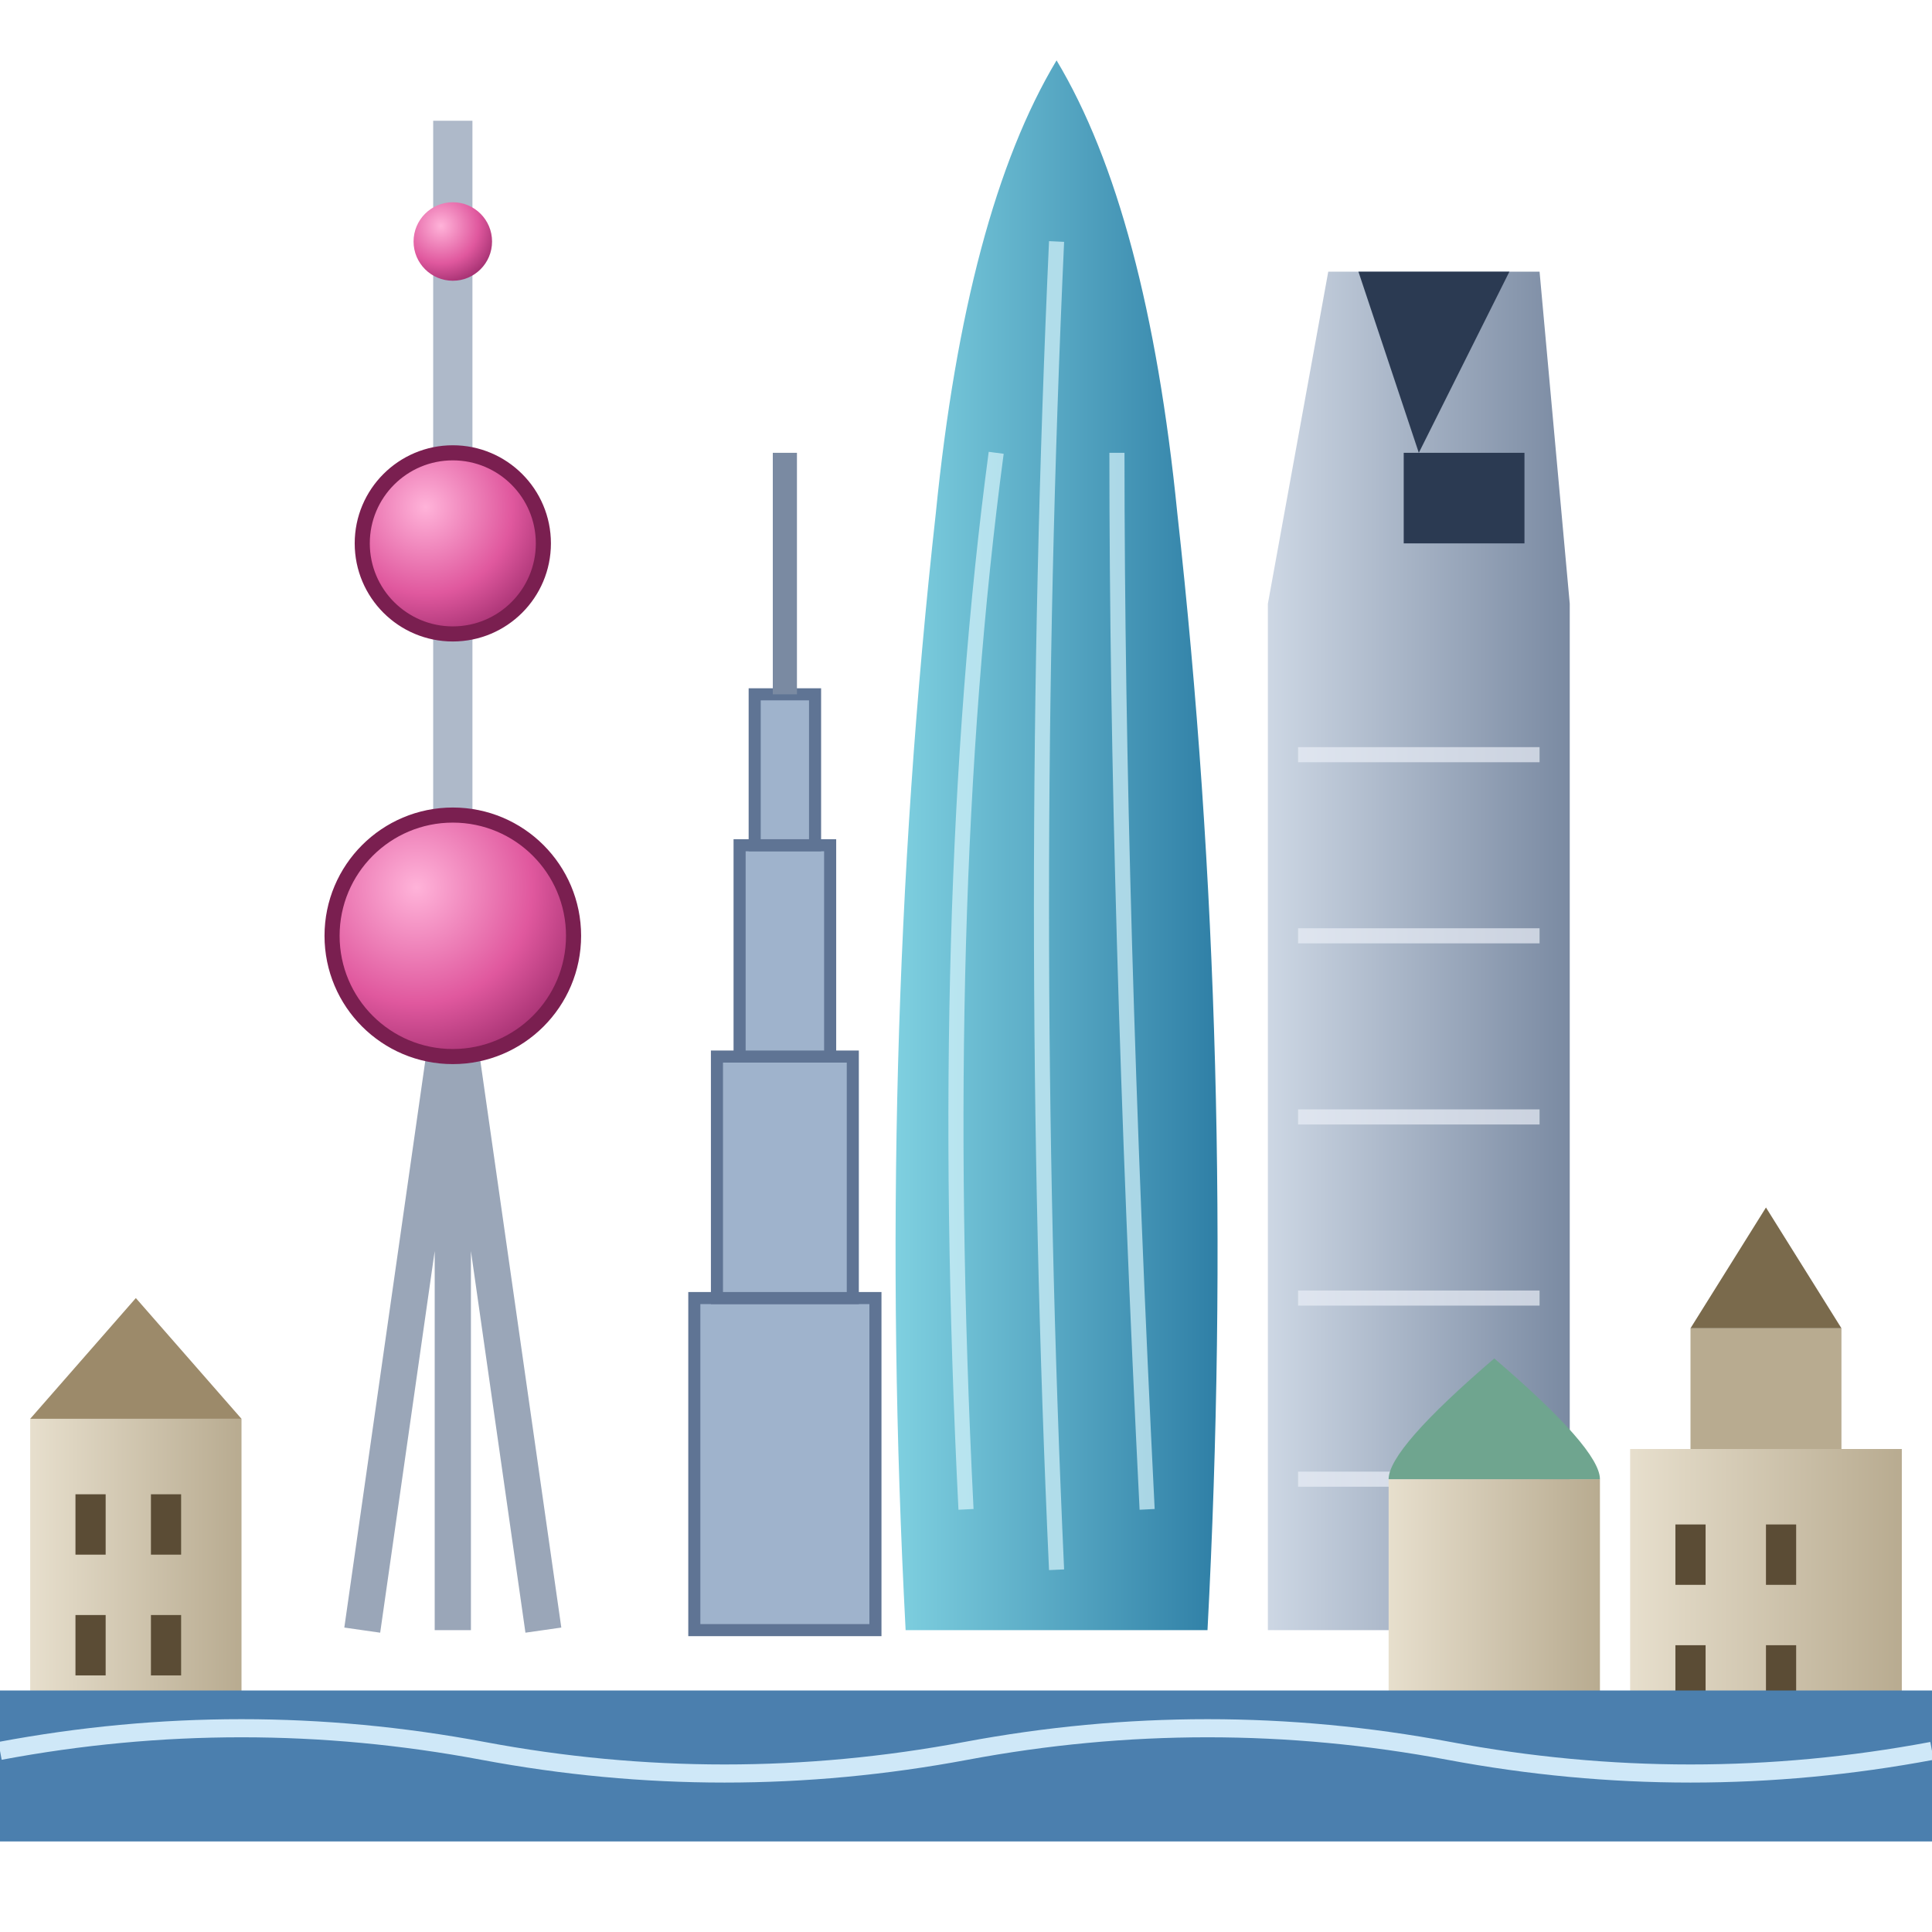
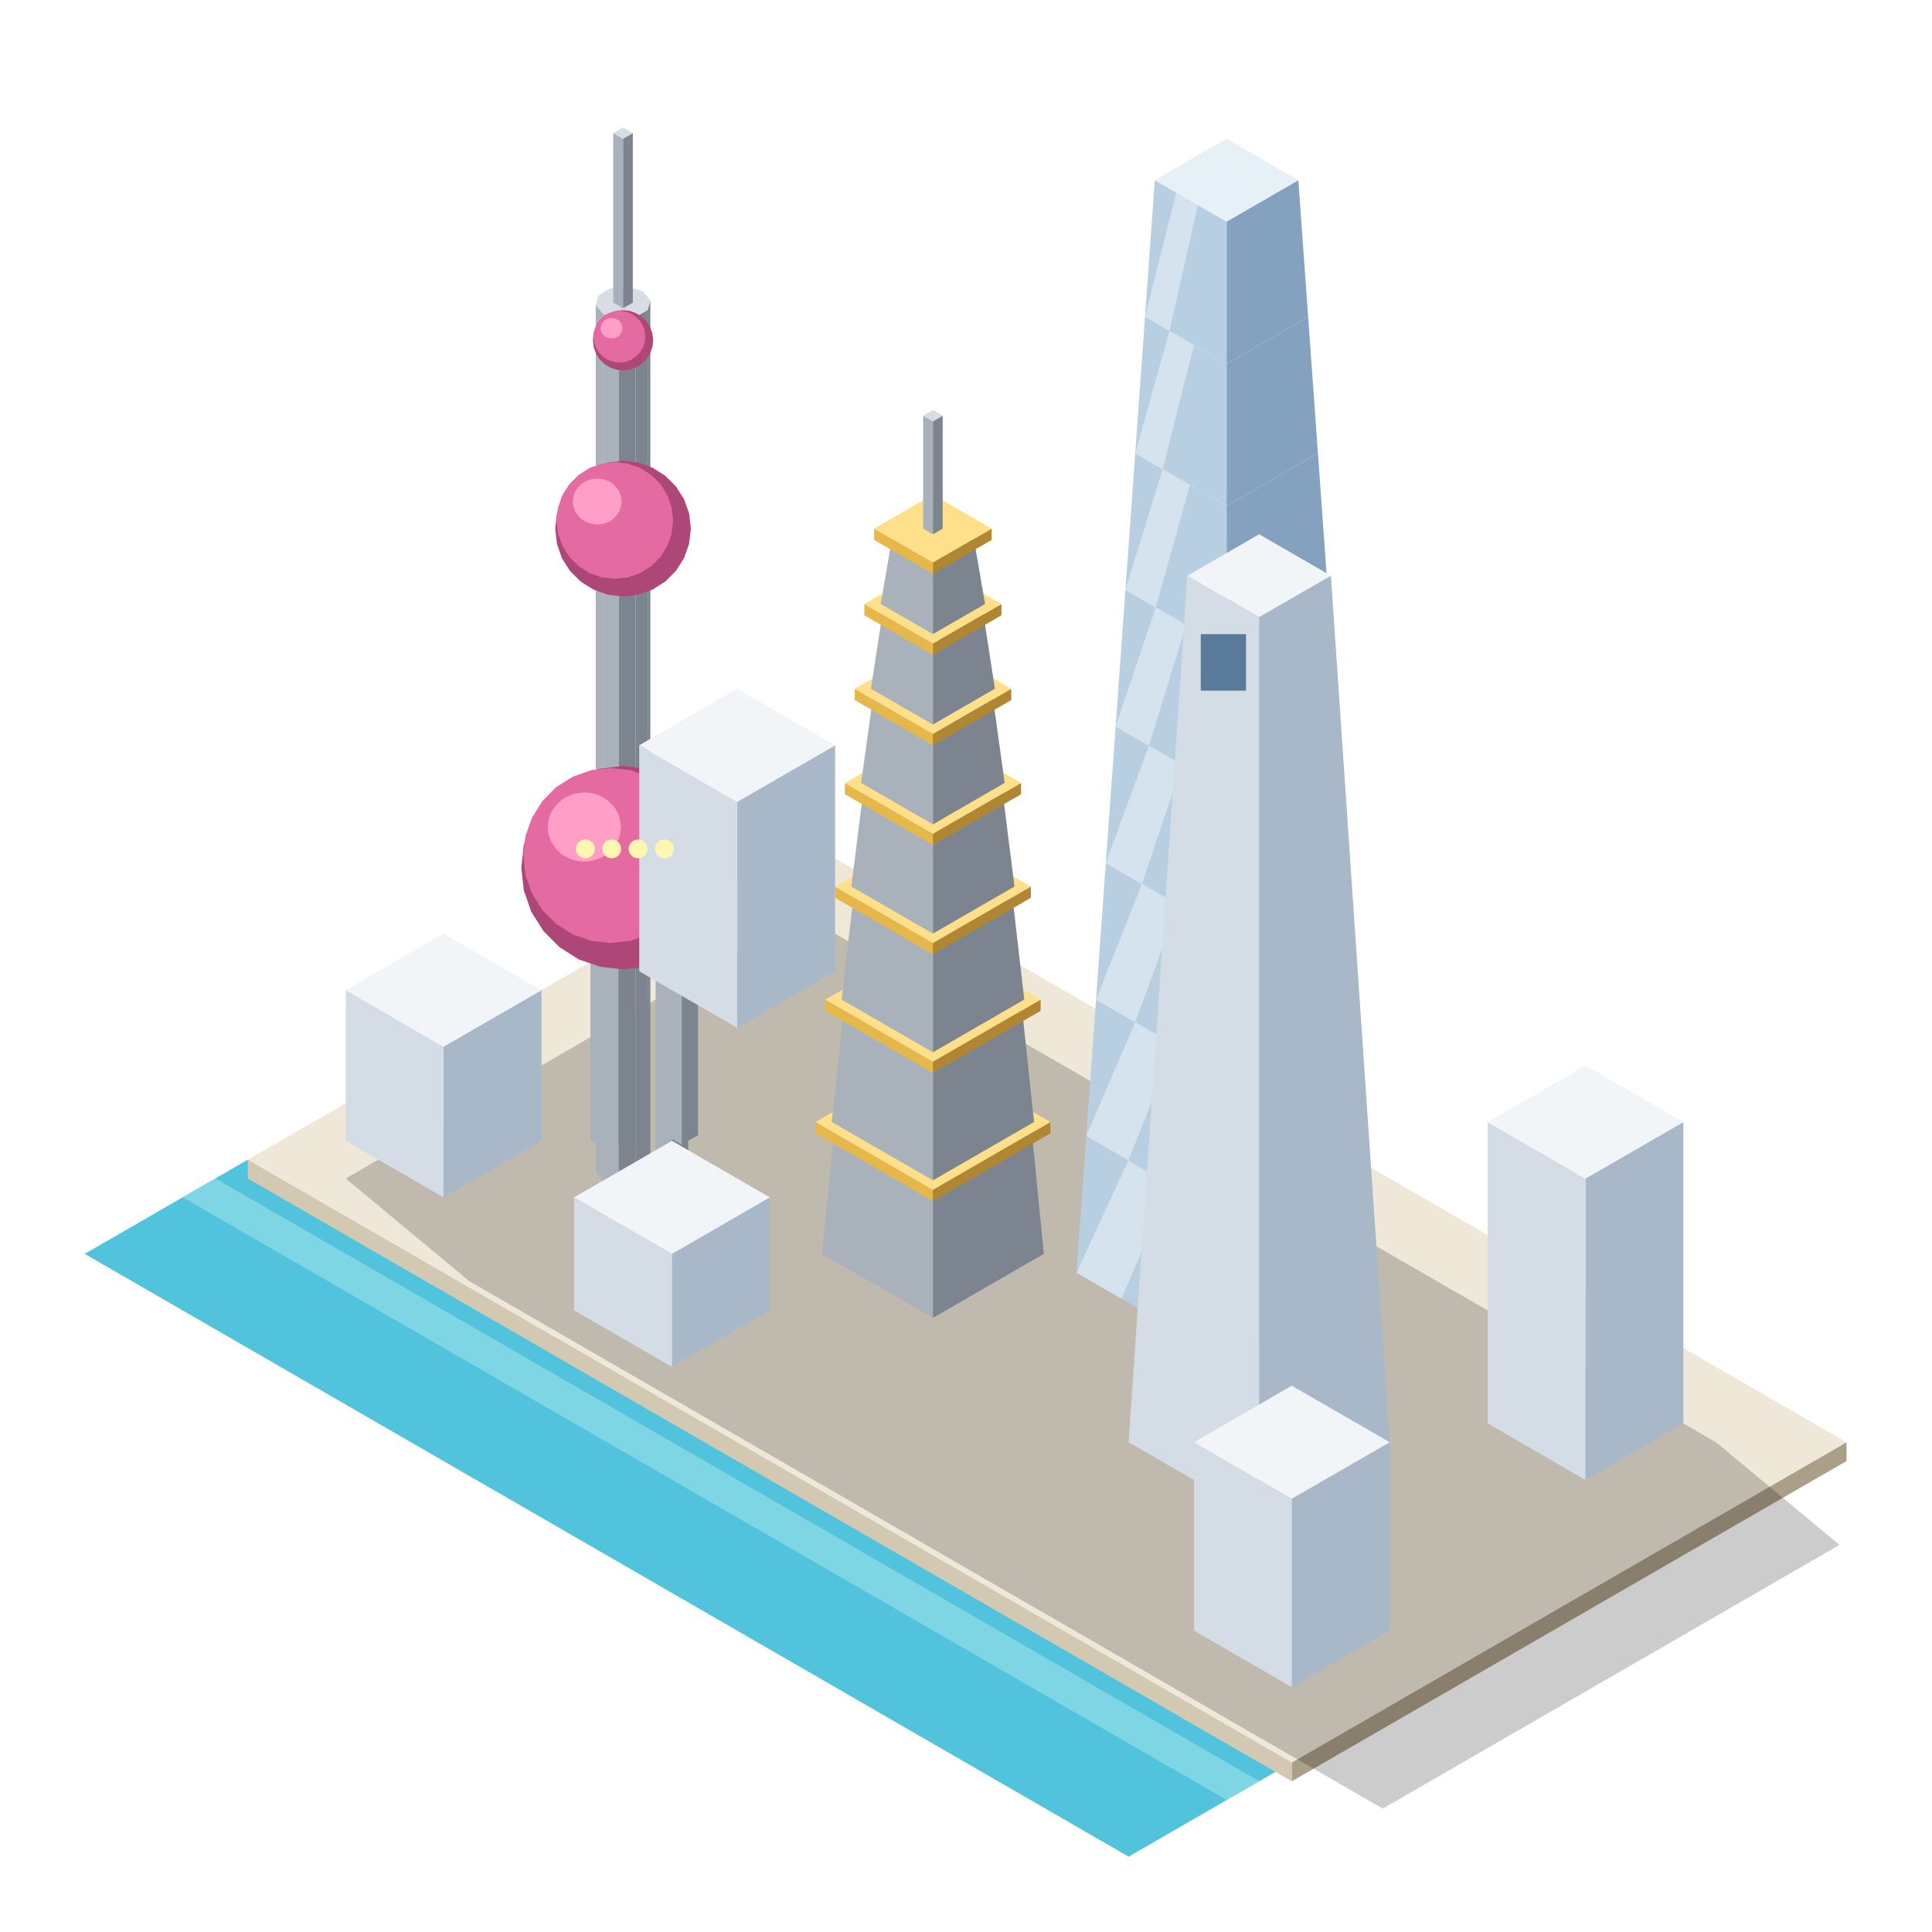
- <svg xmlns="http://www.w3.org/2000/svg" viewBox="0 0 128 128">
-   <defs>
-     <linearGradient id="g1" x1="0" x2="1">
-       <stop offset="0" stop-color="#7fd0e0" />
-       <stop offset="1" stop-color="#2f7fa6" />
-     </linearGradient>
-     <linearGradient id="g2" x1="0" x2="1">
-       <stop offset="0" stop-color="#cdd7e4" />
-       <stop offset="1" stop-color="#7a8aa2" />
-     </linearGradient>
-     <radialGradient id="sp" cx="35%" cy="30%" r="80%">
-       <stop offset="0" stop-color="#ffb3d9" />
-       <stop offset=".6" stop-color="#e0589e" />
-       <stop offset="1" stop-color="#9a2a6a" />
-     </radialGradient>
-     <linearGradient id="bd" x1="0" x2="1">
-       <stop offset="0" stop-color="#e7dfcd" />
-       <stop offset="1" stop-color="#b8ab90" />
-     </linearGradient>
-   </defs>
-   <path d="M60 108 Q58 70 62 34 Q64 14 70 4 Q76 14 78 34 Q82 70 80 108Z" fill="url(#g1)" />
-   <path d="M64 100 Q62 60 66 30 M70 104 Q68 60 70 16 M76 100 Q74 60 74 30" stroke="#d7f4fb" stroke-width="1" fill="none" opacity=".7" />
-   <path d="M84 108 V40 L88 18 H102 L104 40 V108Z" fill="url(#g2)" />
-   <path d="M90 18 L94 30 L100 18Z M93 30 H101 V36 H93Z" fill="#2b3a52" />
-   <path d="M86 50 H102 M86 62 H102 M86 74 H102 M86 86 H102 M86 98 H102" stroke="#e9eef6" stroke-width="1" opacity=".7" />
-   <g fill="#9fb3cc" stroke="#5f7494" stroke-width=".8">
-     <rect x="46" y="86" width="12" height="22" />
-     <rect x="47.5" y="70" width="9" height="16" />
-     <rect x="49" y="56" width="6" height="14" />
-     <rect x="50" y="46" width="4" height="10" />
+ <svg xmlns="http://www.w3.org/2000/svg" viewBox="0 0 80 80">
+   <g transform="translate(37.28 55.82) scale(0.78)">
+     <path d="M-34.64 -10L20.78 22L12.12 27L-43.3 -5Z" fill="#52c3dc" />
+     <path d="M-36.37 -9.01L19.05 22.99L17.32 23.99L-38.11 -8.01Z" fill="#9be3ea" opacity="0.6" />
+     <path d="M50.23 6L20.78 23L20.78 22L50.23 5Z" fill="#ab9f87" />
+     <path d="M-34.64 -9L20.78 23L20.78 22L-34.64 -10Z" fill="#d3c9b3" />
+     <path d="M-5.2 -27L50.23 5L20.78 22L-34.64 -10Z" fill="#efe8d8" />
+     <path d="M-29.44 -9L-5.2 -23L43.3 5L49.86 10.45L25.61 24.45L-22.88 -3.55Z" fill="#000000" opacity="0.2" />
+     <path d="M25.29 -4L17.32 0.6L17.32 -6.95L24.77 -11.25Z" fill="#84a2bf" />
+     <path d="M9.35 -4L17.32 0.6L17.32 -6.95L9.87 -11.25Z" fill="#b8cfe2" />
+     <path d="M9.35 -4L11.74 -2.62L14.34 -8.67L12.11 -9.96Z" fill="#e6f0f7" opacity="0.6" />
+     <path d="M24.77 -11.25L17.32 -6.95L17.32 -14.5L24.25 -18.5Z" fill="#84a2bf" />
+     <path d="M9.87 -11.25L17.32 -6.95L17.32 -14.5L10.39 -18.5Z" fill="#b8cfe2" />
+     <path d="M9.87 -11.25L12.11 -9.96L14.55 -16.1L12.47 -17.3Z" fill="#e6f0f7" opacity="0.6" />
+     <path d="M24.25 -18.5L17.32 -14.5L17.32 -22.05L23.73 -25.75Z" fill="#84a2bf" />
+     <path d="M10.39 -18.5L17.32 -14.5L17.32 -22.05L10.91 -25.75Z" fill="#b8cfe2" />
+     <path d="M10.39 -18.5L12.47 -17.3L14.76 -23.53L12.83 -24.64Z" fill="#e6f0f7" opacity="0.6" />
+     <path d="M23.73 -25.75L17.32 -22.05L17.32 -29.6L23.21 -33Z" fill="#84a2bf" />
+     <path d="M10.91 -25.75L17.32 -22.05L17.32 -29.6L11.43 -33Z" fill="#b8cfe2" />
+     <path d="M10.91 -25.75L12.83 -24.64L14.96 -30.96L13.2 -31.98Z" fill="#e6f0f7" opacity="0.6" />
+     <path d="M23.21 -33L17.32 -29.6L17.32 -37.15L22.69 -40.25Z" fill="#84a2bf" />
+     <path d="M11.43 -33L17.32 -29.6L17.32 -37.15L11.95 -40.25Z" fill="#b8cfe2" />
+     <path d="M11.43 -33L13.2 -31.98L15.17 -38.39L13.56 -39.32Z" fill="#e6f0f7" opacity="0.6" />
+     <path d="M22.69 -40.25L17.32 -37.15L17.32 -44.7L22.17 -47.5Z" fill="#84a2bf" />
+     <path d="M11.95 -40.25L17.32 -37.15L17.32 -44.7L12.47 -47.5Z" fill="#b8cfe2" />
+     <path d="M11.95 -40.25L13.56 -39.32L15.38 -45.82L13.93 -46.66Z" fill="#e6f0f7" opacity="0.6" />
+     <path d="M22.17 -47.5L17.32 -44.7L17.32 -52.25L21.65 -54.75Z" fill="#84a2bf" />
+     <path d="M12.47 -47.5L17.32 -44.7L17.32 -52.25L12.99 -54.75Z" fill="#b8cfe2" />
+     <path d="M12.47 -47.5L13.93 -46.66L15.59 -53.25L14.29 -54Z" fill="#e6f0f7" opacity="0.6" />
+     <path d="M21.65 -54.75L17.32 -52.25L17.32 -59.8L21.13 -62Z" fill="#84a2bf" />
+     <path d="M12.99 -54.75L17.32 -52.25L17.32 -59.8L13.51 -62Z" fill="#b8cfe2" />
+     <path d="M17.32 -64.2L21.13 -62L17.32 -59.8L13.51 -62Z" fill="#e6f0f7" />
+     <path d="M12.99 -54.75L14.29 -54L15.8 -60.68L14.65 -61.34Z" fill="#e6f0f7" opacity="0.6" />
+     <path d="M25.98 5L19.05 9L19.05 -38.8L22.86 -41Z" fill="#a9b8c8" />
+     <path d="M12.12 5L19.05 9L19.05 -38.8L15.24 -41Z" fill="#d4dde6" />
+     <path d="M19.05 -43.2L22.86 -41L19.05 -38.8L15.24 -41Z" fill="#f2f5f8" />
+     <path d="M15.95 -34.9L18.35 -34.9L18.35 -37.9L15.95 -37.9Z" fill="#5a7a9a" />
+     <path d="M7.62 -5L1.73 -1.6L1.73 -9L6.93 -12Z" fill="#7c858f" />
+     <path d="M-4.16 -5L1.73 -1.6L1.73 -9L-3.46 -12Z" fill="#a9b1ba" />
+     <path d="M7.97 -11.4L1.73 -7.8L1.73 -8.4L7.97 -12Z" fill="#b08632" />
+     <path d="M-4.5 -11.4L1.73 -7.8L1.73 -8.4L-4.5 -12Z" fill="#e6b84a" />
+     <path d="M1.73 -15.6L7.97 -12L1.73 -8.4L-4.5 -12Z" fill="#ffe08a" />
+     <path d="M7.1 -12L1.73 -8.9L1.73 -15.8L6.41 -18.5Z" fill="#7c858f" />
+     <path d="M-3.64 -12L1.73 -8.9L1.73 -15.8L-2.94 -18.5Z" fill="#a9b1ba" />
+     <path d="M7.45 -17.9L1.73 -14.6L1.73 -15.2L7.45 -18.5Z" fill="#b08632" />
+     <path d="M-3.98 -17.9L1.73 -14.6L1.73 -15.2L-3.98 -18.5Z" fill="#e6b84a" />
+     <path d="M1.73 -21.8L7.45 -18.5L1.73 -15.2L-3.98 -18.5Z" fill="#ffe08a" />
+     <path d="M6.58 -18.5L1.73 -15.7L1.73 -22.1L5.89 -24.5Z" fill="#7c858f" />
+     <path d="M-3.12 -18.5L1.73 -15.7L1.73 -22.1L-2.42 -24.5Z" fill="#a9b1ba" />
+     <path d="M6.93 -23.9L1.73 -20.9L1.73 -21.5L6.93 -24.5Z" fill="#b08632" />
+     <path d="M-3.46 -23.9L1.73 -20.9L1.73 -21.5L-3.46 -24.5Z" fill="#e6b84a" />
+     <path d="M1.73 -27.5L6.93 -24.5L1.73 -21.5L-3.46 -24.5Z" fill="#ffe08a" />
+     <path d="M6.06 -24.5L1.73 -22L1.73 -27.9L5.37 -30Z" fill="#7c858f" />
+     <path d="M-2.6 -24.5L1.73 -22L1.73 -27.9L-1.91 -30Z" fill="#a9b1ba" />
+     <path d="M6.41 -29.4L1.73 -26.7L1.73 -27.3L6.41 -30Z" fill="#b08632" />
+     <path d="M-2.94 -29.4L1.73 -26.7L1.73 -27.3L-2.94 -30Z" fill="#e6b84a" />
+     <path d="M1.73 -32.7L6.41 -30L1.73 -27.3L-2.94 -30Z" fill="#ffe08a" />
+     <path d="M5.54 -30L1.73 -27.8L1.73 -33.2L4.85 -35Z" fill="#7c858f" />
+     <path d="M-2.08 -30L1.73 -27.8L1.73 -33.2L-1.39 -35Z" fill="#a9b1ba" />
+     <path d="M5.89 -34.4L1.73 -32L1.73 -32.6L5.89 -35Z" fill="#b08632" />
+     <path d="M-2.42 -34.4L1.73 -32L1.73 -32.6L-2.42 -35Z" fill="#e6b84a" />
+     <path d="M1.73 -37.4L5.89 -35L1.73 -32.6L-2.42 -35Z" fill="#ffe08a" />
+     <path d="M5.02 -35L1.73 -33.1L1.73 -38L4.33 -39.5Z" fill="#7c858f" />
+     <path d="M-1.56 -35L1.73 -33.1L1.73 -38L-0.87 -39.5Z" fill="#a9b1ba" />
+     <path d="M5.37 -38.9L1.73 -36.8L1.73 -37.4L5.37 -39.5Z" fill="#b08632" />
+     <path d="M-1.91 -38.9L1.73 -36.8L1.73 -37.4L-1.91 -39.5Z" fill="#e6b84a" />
+     <path d="M1.73 -41.6L5.37 -39.5L1.73 -37.4L-1.91 -39.5Z" fill="#ffe08a" />
+     <path d="M4.5 -39.5L1.73 -37.9L1.73 -42.3L3.81 -43.5Z" fill="#7c858f" />
+     <path d="M-1.04 -39.5L1.73 -37.9L1.73 -42.3L-0.35 -43.5Z" fill="#a9b1ba" />
+     <path d="M4.85 -42.9L1.73 -41.1L1.73 -41.7L4.85 -43.5Z" fill="#b08632" />
+     <path d="M-1.39 -42.9L1.73 -41.1L1.73 -41.7L-1.39 -43.5Z" fill="#e6b84a" />
+     <path d="M1.73 -45.3L4.85 -43.5L1.73 -41.7L-1.39 -43.5Z" fill="#ffe08a" />
+     <path d="M2.25 -43.5L1.73 -43.2L1.73 -49.2L2.25 -49.5Z" fill="#7c858f" />
+     <path d="M1.21 -43.5L1.73 -43.2L1.73 -49.2L1.21 -49.5Z" fill="#a9b1ba" />
+     <path d="M1.73 -49.8L2.25 -49.5L1.73 -49.2L1.21 -49.5Z" fill="#d8dde3" />
+     <path d="M-14.72 -11L-15.59 -10.5L-15.59 -24.5L-14.72 -25Z" fill="#7c858f" />
+     <path d="M-16.45 -11L-15.59 -10.5L-15.59 -24.5L-16.45 -25Z" fill="#a9b1ba" />
+     <path d="M-15.59 -25.5L-14.72 -25L-15.59 -24.5L-16.45 -25Z" fill="#d8dde3" />
+     <path d="M-11.26 -9L-12.12 -8.5L-12.12 -22.5L-11.26 -23Z" fill="#7c858f" />
+     <path d="M-12.99 -9L-12.12 -8.5L-12.12 -22.5L-12.99 -23Z" fill="#a9b1ba" />
+     <path d="M-12.12 -23.5L-11.26 -23L-12.12 -22.5L-12.99 -23Z" fill="#d8dde3" />
+     <path d="M-10.74 -11.3L-11.6 -10.8L-11.6 -24.8L-10.74 -25.3Z" fill="#7c858f" />
+     <path d="M-12.47 -11.3L-11.6 -10.8L-11.6 -24.8L-12.47 -25.3Z" fill="#a9b1ba" />
+     <path d="M-11.6 -25.8L-10.74 -25.3L-11.6 -24.8L-12.47 -25.3Z" fill="#d8dde3" />
+     <path d="M-13.27 -9.63L-13.41 -9.11L-13.41 -55.11L-13.27 -55.63Z" fill="#7c858f" />
+     <path d="M-15.76 -8.9L-16.17 -9.37L-16.17 -55.37L-15.76 -54.9Z" fill="#a9b1ba" />
+     <path d="M-13.41 -9.11L-14.06 -8.74L-14.06 -54.74L-13.41 -55.11Z" fill="#7c858f" />
+     <path d="M-14.95 -8.66L-15.76 -8.9L-15.76 -54.9L-14.95 -54.66Z" fill="#a9b1ba" />
+     <path d="M-14.06 -8.74L-14.95 -8.66L-14.95 -54.66L-14.06 -54.74Z" fill="#7c858f" />
+     <path d="M-14.06 -54.74L-14.95 -54.66L-15.76 -54.9L-16.17 -55.37L-16.03 -55.89L-15.39 -56.26L-14.49 -56.34L-13.68 -56.1L-13.27 -55.63L-13.41 -55.11Z" fill="#d8dde3" />
+     <path d="M-9.32 -25.5L-9.46 -24.3L-9.86 -23.16L-10.5 -22.13L-11.36 -21.28L-12.38 -20.63L-13.52 -20.24L-14.72 -20.1L-15.92 -20.24L-17.07 -20.63L-18.09 -21.28L-18.94 -22.13L-19.59 -23.16L-19.99 -24.3L-20.12 -25.5L-19.99 -26.7L-19.59 -27.84L-18.94 -28.87L-18.09 -29.72L-17.07 -30.37L-15.92 -30.76L-14.72 -30.9L-13.52 -30.76L-12.38 -30.37L-11.36 -29.72L-10.5 -28.87L-9.86 -27.84L-9.46 -26.7Z" fill="#ad4778" />
+     <path d="M-10.73 -26.15L-10.84 -25.11L-11.19 -24.13L-11.74 -23.25L-12.47 -22.52L-13.36 -21.96L-14.34 -21.62L-15.37 -21.5L-16.4 -21.62L-17.39 -21.96L-18.27 -22.52L-19 -23.25L-19.55 -24.13L-19.9 -25.11L-20.01 -26.15L-19.9 -27.18L-19.55 -28.16L-19 -29.04L-18.27 -29.78L-17.39 -30.33L-16.4 -30.68L-15.37 -30.79L-14.34 -30.68L-13.36 -30.33L-12.47 -29.78L-11.74 -29.04L-11.19 -28.16L-10.84 -27.18Z" fill="#e46aa2" />
+     <path d="M-14.83 -27.66L-14.88 -27.25L-15.02 -26.86L-15.25 -26.52L-15.56 -26.22L-15.93 -26.01L-16.34 -25.87L-16.77 -25.82L-17.21 -25.87L-17.62 -26.01L-17.99 -26.22L-18.29 -26.52L-18.53 -26.86L-18.67 -27.25L-18.72 -27.66L-18.67 -28.07L-18.53 -28.46L-18.29 -28.8L-17.99 -29.1L-17.62 -29.31L-17.21 -29.45L-16.77 -29.5L-16.34 -29.45L-15.93 -29.31L-15.56 -29.1L-15.25 -28.8L-15.02 -28.46L-14.88 -28.07Z" fill="#ff9fc8" />
+     <path d="M-11.12 -43.5L-11.21 -42.7L-11.48 -41.94L-11.91 -41.26L-12.48 -40.69L-13.16 -40.26L-13.92 -39.99L-14.72 -39.9L-15.52 -39.99L-16.28 -40.26L-16.97 -40.69L-17.54 -41.26L-17.97 -41.94L-18.23 -42.7L-18.32 -43.5L-18.23 -44.3L-17.97 -45.06L-17.54 -45.74L-16.97 -46.31L-16.28 -46.74L-15.52 -47.01L-14.72 -47.1L-13.92 -47.01L-13.16 -46.74L-12.48 -46.31L-11.91 -45.74L-11.48 -45.06L-11.21 -44.3Z" fill="#ad4778" />
+     <path d="M-12.06 -43.93L-12.14 -43.24L-12.37 -42.59L-12.73 -42L-13.22 -41.51L-13.81 -41.14L-14.47 -40.91L-15.15 -40.84L-15.84 -40.91L-16.5 -41.14L-17.08 -41.51L-17.57 -42L-17.94 -42.59L-18.17 -43.24L-18.25 -43.93L-18.17 -44.62L-17.94 -45.28L-17.57 -45.86L-17.08 -46.35L-16.5 -46.72L-15.84 -46.95L-15.15 -47.03L-14.47 -46.95L-13.81 -46.72L-13.22 -46.35L-12.73 -45.86L-12.37 -45.28L-12.14 -44.62Z" fill="#e46aa2" />
+     <path d="M-14.79 -44.94L-14.83 -44.67L-14.92 -44.41L-15.08 -44.18L-15.28 -43.98L-15.53 -43.84L-15.8 -43.75L-16.09 -43.72L-16.38 -43.75L-16.65 -43.84L-16.9 -43.98L-17.1 -44.18L-17.26 -44.41L-17.35 -44.67L-17.39 -44.94L-17.35 -45.21L-17.26 -45.47L-17.1 -45.7L-16.9 -45.9L-16.65 -46.04L-16.38 -46.13L-16.09 -46.16L-15.8 -46.13L-15.53 -46.04L-15.28 -45.9L-15.08 -45.7L-14.92 -45.47L-14.83 -45.21Z" fill="#ff9fc8" />
+     <path d="M-13.12 -53.5L-13.16 -53.14L-13.28 -52.81L-13.47 -52.5L-13.72 -52.25L-14.03 -52.06L-14.37 -51.94L-14.72 -51.9L-15.08 -51.94L-15.42 -52.06L-15.72 -52.25L-15.97 -52.5L-16.16 -52.81L-16.28 -53.14L-16.32 -53.5L-16.28 -53.86L-16.16 -54.19L-15.97 -54.5L-15.72 -54.75L-15.42 -54.94L-15.08 -55.06L-14.72 -55.1L-14.37 -55.06L-14.03 -54.94L-13.72 -54.75L-13.47 -54.5L-13.28 -54.19L-13.16 -53.86Z" fill="#ad4778" />
+     <path d="M-13.54 -53.69L-13.57 -53.39L-13.67 -53.09L-13.84 -52.83L-14.06 -52.62L-14.32 -52.45L-14.61 -52.35L-14.91 -52.32L-15.22 -52.35L-15.51 -52.45L-15.77 -52.62L-15.99 -52.83L-16.15 -53.09L-16.26 -53.39L-16.29 -53.69L-16.26 -54L-16.15 -54.29L-15.99 -54.55L-15.77 -54.77L-15.51 -54.93L-15.22 -55.03L-14.91 -55.07L-14.61 -55.03L-14.32 -54.93L-14.06 -54.77L-13.84 -54.55L-13.67 -54.29L-13.57 -54Z" fill="#e46aa2" />
+     <path d="M-14.75 -54.14L-14.77 -54.02L-14.81 -53.9L-14.88 -53.8L-14.97 -53.71L-15.08 -53.65L-15.2 -53.61L-15.33 -53.6L-15.46 -53.61L-15.58 -53.65L-15.69 -53.71L-15.78 -53.8L-15.85 -53.9L-15.89 -54.02L-15.91 -54.14L-15.89 -54.26L-15.85 -54.38L-15.78 -54.48L-15.69 -54.57L-15.58 -54.63L-15.46 -54.67L-15.33 -54.68L-15.2 -54.67L-15.08 -54.63L-14.97 -54.57L-14.88 -54.48L-14.81 -54.38L-14.77 -54.26Z" fill="#ff9fc8" />
+     <path d="M-14.2 -55.5L-14.72 -55.2L-14.72 -64.2L-14.2 -64.5Z" fill="#7c858f" />
+     <path d="M-15.24 -55.5L-14.72 -55.2L-14.72 -64.2L-15.24 -64.5Z" fill="#a9b1ba" />
+     <path d="M-14.72 -64.8L-14.2 -64.5L-14.72 -64.2L-15.24 -64.5Z" fill="#d8dde3" />
+     <path d="M-3.46 -20L-8.66 -17L-8.66 -29L-3.46 -32Z" fill="#a9b8c8" />
+     <path d="M-13.86 -20L-8.66 -17L-8.66 -29L-13.86 -32Z" fill="#d4dde6" />
+     <path d="M-8.66 -35L-3.46 -32L-8.66 -29L-13.86 -32Z" fill="#f2f5f8" />
+     <path d="M41.57 4L36.37 7L36.37 -9L41.57 -12Z" fill="#a9b8c8" />
+     <path d="M31.18 4L36.37 7L36.37 -9L31.18 -12Z" fill="#d4dde6" />
+     <path d="M36.37 -15L41.57 -12L36.37 -9L31.18 -12Z" fill="#f2f5f8" />
+     <path d="M25.98 15L20.78 18L20.78 8L25.98 5Z" fill="#a9b8c8" />
+     <path d="M15.59 15L20.78 18L20.78 8L15.59 5Z" fill="#d4dde6" />
+     <path d="M20.78 2L25.98 5L20.78 8L15.59 5Z" fill="#f2f5f8" />
+     <path d="M-6.93 -2L-12.12 1L-12.12 -5L-6.93 -8Z" fill="#a9b8c8" />
+     <path d="M-17.32 -2L-12.12 1L-12.12 -5L-17.32 -8Z" fill="#d4dde6" />
+     <path d="M-12.12 -11L-6.93 -8L-12.12 -5L-17.32 -8Z" fill="#f2f5f8" />
+     <path d="M-19.05 -11L-24.25 -8L-24.25 -16L-19.05 -19Z" fill="#a9b8c8" />
+     <path d="M-29.44 -11L-24.25 -8L-24.25 -16L-29.44 -19Z" fill="#d4dde6" />
+     <path d="M-24.25 -22L-19.05 -19L-24.25 -16L-29.44 -19Z" fill="#f2f5f8" />
+     <circle cx="-16.72" cy="-26.50" r="0.50" fill="#fff6b0">
+       <animate attributeName="opacity" values="1;0.3;1" dur="1.6s" begin="0.0s" repeatCount="indefinite" />
+     </circle>
+     <circle cx="-15.32" cy="-26.50" r="0.50" fill="#fff6b0">
+       <animate attributeName="opacity" values="1;0.3;1" dur="1.6s" begin="0.4s" repeatCount="indefinite" />
+     </circle>
+     <circle cx="-13.92" cy="-26.50" r="0.50" fill="#fff6b0">
+       <animate attributeName="opacity" values="1;0.3;1" dur="1.6s" begin="0.8s" repeatCount="indefinite" />
+     </circle>
+     <circle cx="-12.52" cy="-26.50" r="0.50" fill="#fff6b0">
+       <animate attributeName="opacity" values="1;0.3;1" dur="1.6s" begin="1.2s" repeatCount="indefinite" />
+     </circle>
  </g>
-   <path d="M52 46 V30" stroke="#7a8aa2" stroke-width="1.6" />
-   <path d="M24 108 L30 66 M36 108 L30 66 M30 108 L30 66" stroke="#9aa6b8" stroke-width="2.4" />
-   <path d="M30 66 V8" stroke="#aeb9c9" stroke-width="2.6" />
-   <circle cx="30" cy="62" r="8" fill="url(#sp)" stroke="#7a1f50" stroke-width="1" />
-   <circle cx="30" cy="36" r="6" fill="url(#sp)" stroke="#7a1f50" stroke-width="1" />
-   <circle cx="30" cy="16" r="2.6" fill="url(#sp)" />
-   <g>
-     <rect x="2" y="94" width="14" height="22" fill="url(#bd)" />
-     <path d="M2 94 H16 L9 86Z" fill="#9c8a6a" />
-     <rect x="92" y="98" width="14" height="18" fill="url(#bd)" />
-     <path d="M99 90 Q92 96 92 98 H106 Q106 96 99 90Z" fill="#6fa58f" />
-     <rect x="108" y="96" width="18" height="20" fill="url(#bd)" />
-     <rect x="112" y="88" width="10" height="8" fill="#b8ab90" />
-     <path d="M112 88 L117 80 L122 88Z" fill="#7a6a4c" />
-     <g fill="#5b4c35">
-       <rect x="5" y="99" width="2" height="4" />
-       <rect x="10" y="99" width="2" height="4" />
-       <rect x="5" y="107" width="2" height="4" />
-       <rect x="10" y="107" width="2" height="4" />
-       <rect x="111" y="101" width="2" height="4" />
-       <rect x="117" y="101" width="2" height="4" />
-       <rect x="111" y="109" width="2" height="4" />
-       <rect x="117" y="109" width="2" height="4" />
-     </g>
-   </g>
-   <rect x="0" y="112" width="128" height="10" fill="#4b7fae" />
-   <path d="M0 116 Q16 113 32 116 T64 116 T96 116 T128 116" stroke="#cfe8f8" stroke-width="1.2" fill="none" />
</svg>
